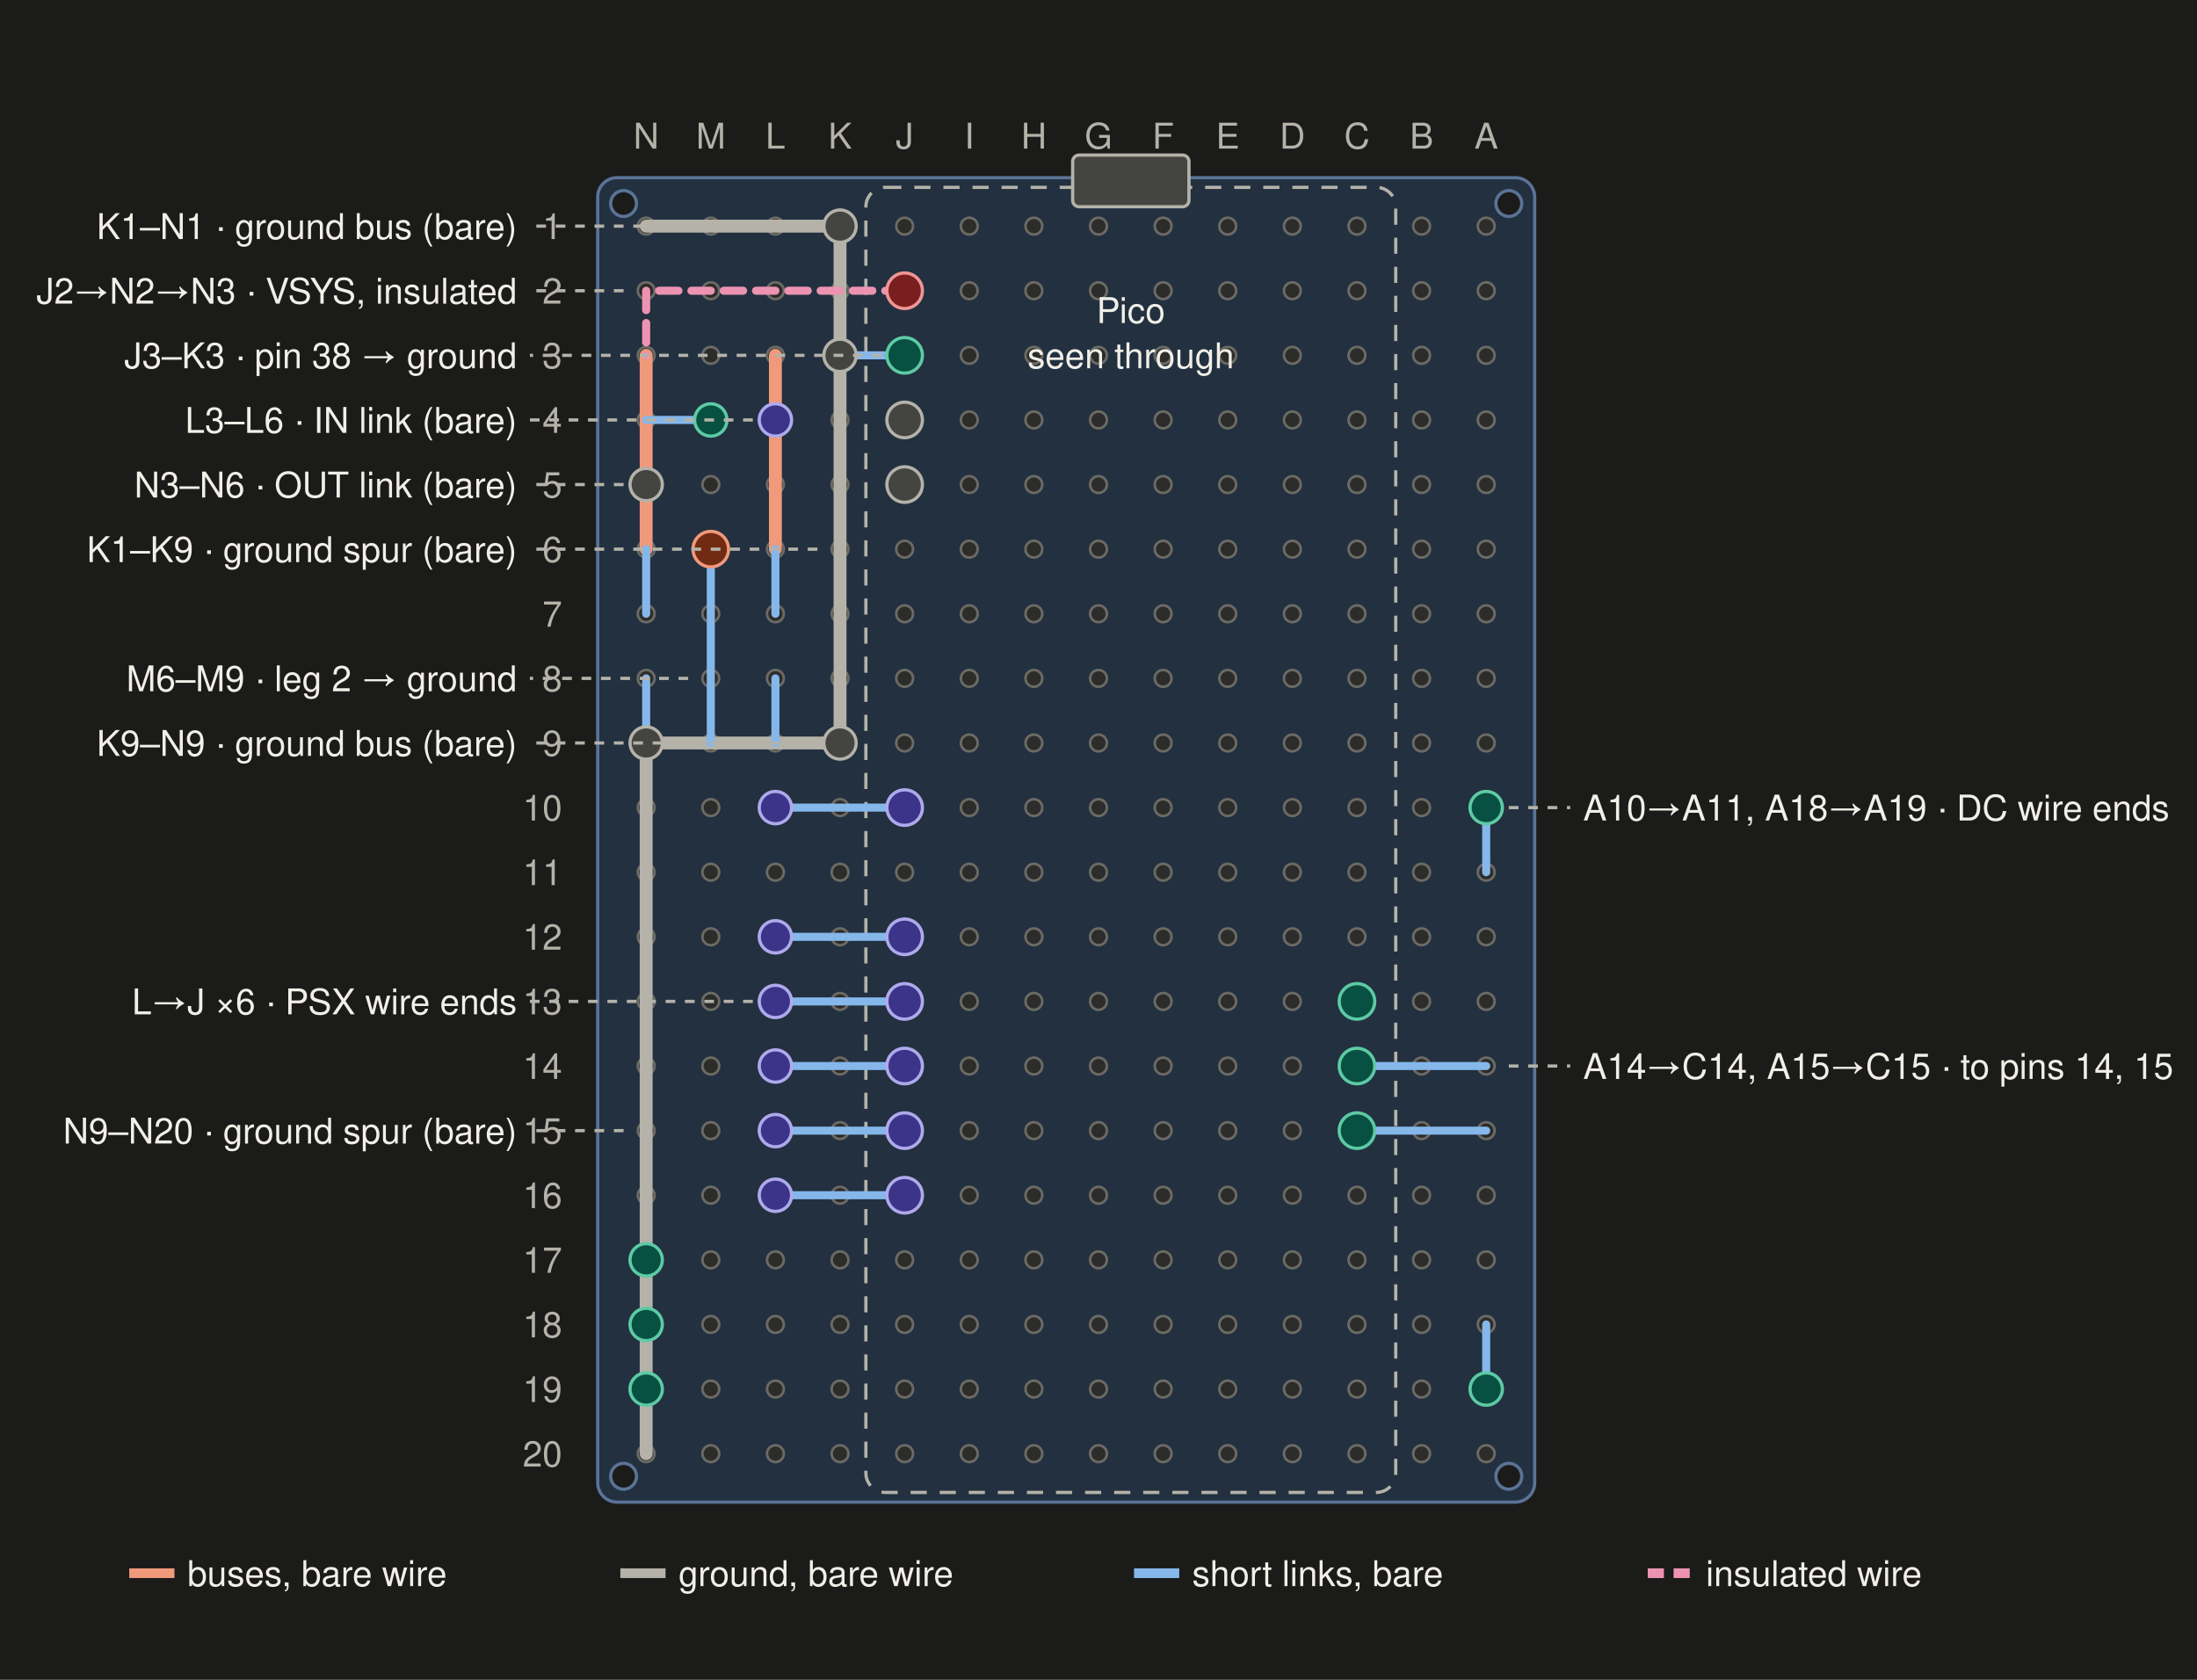
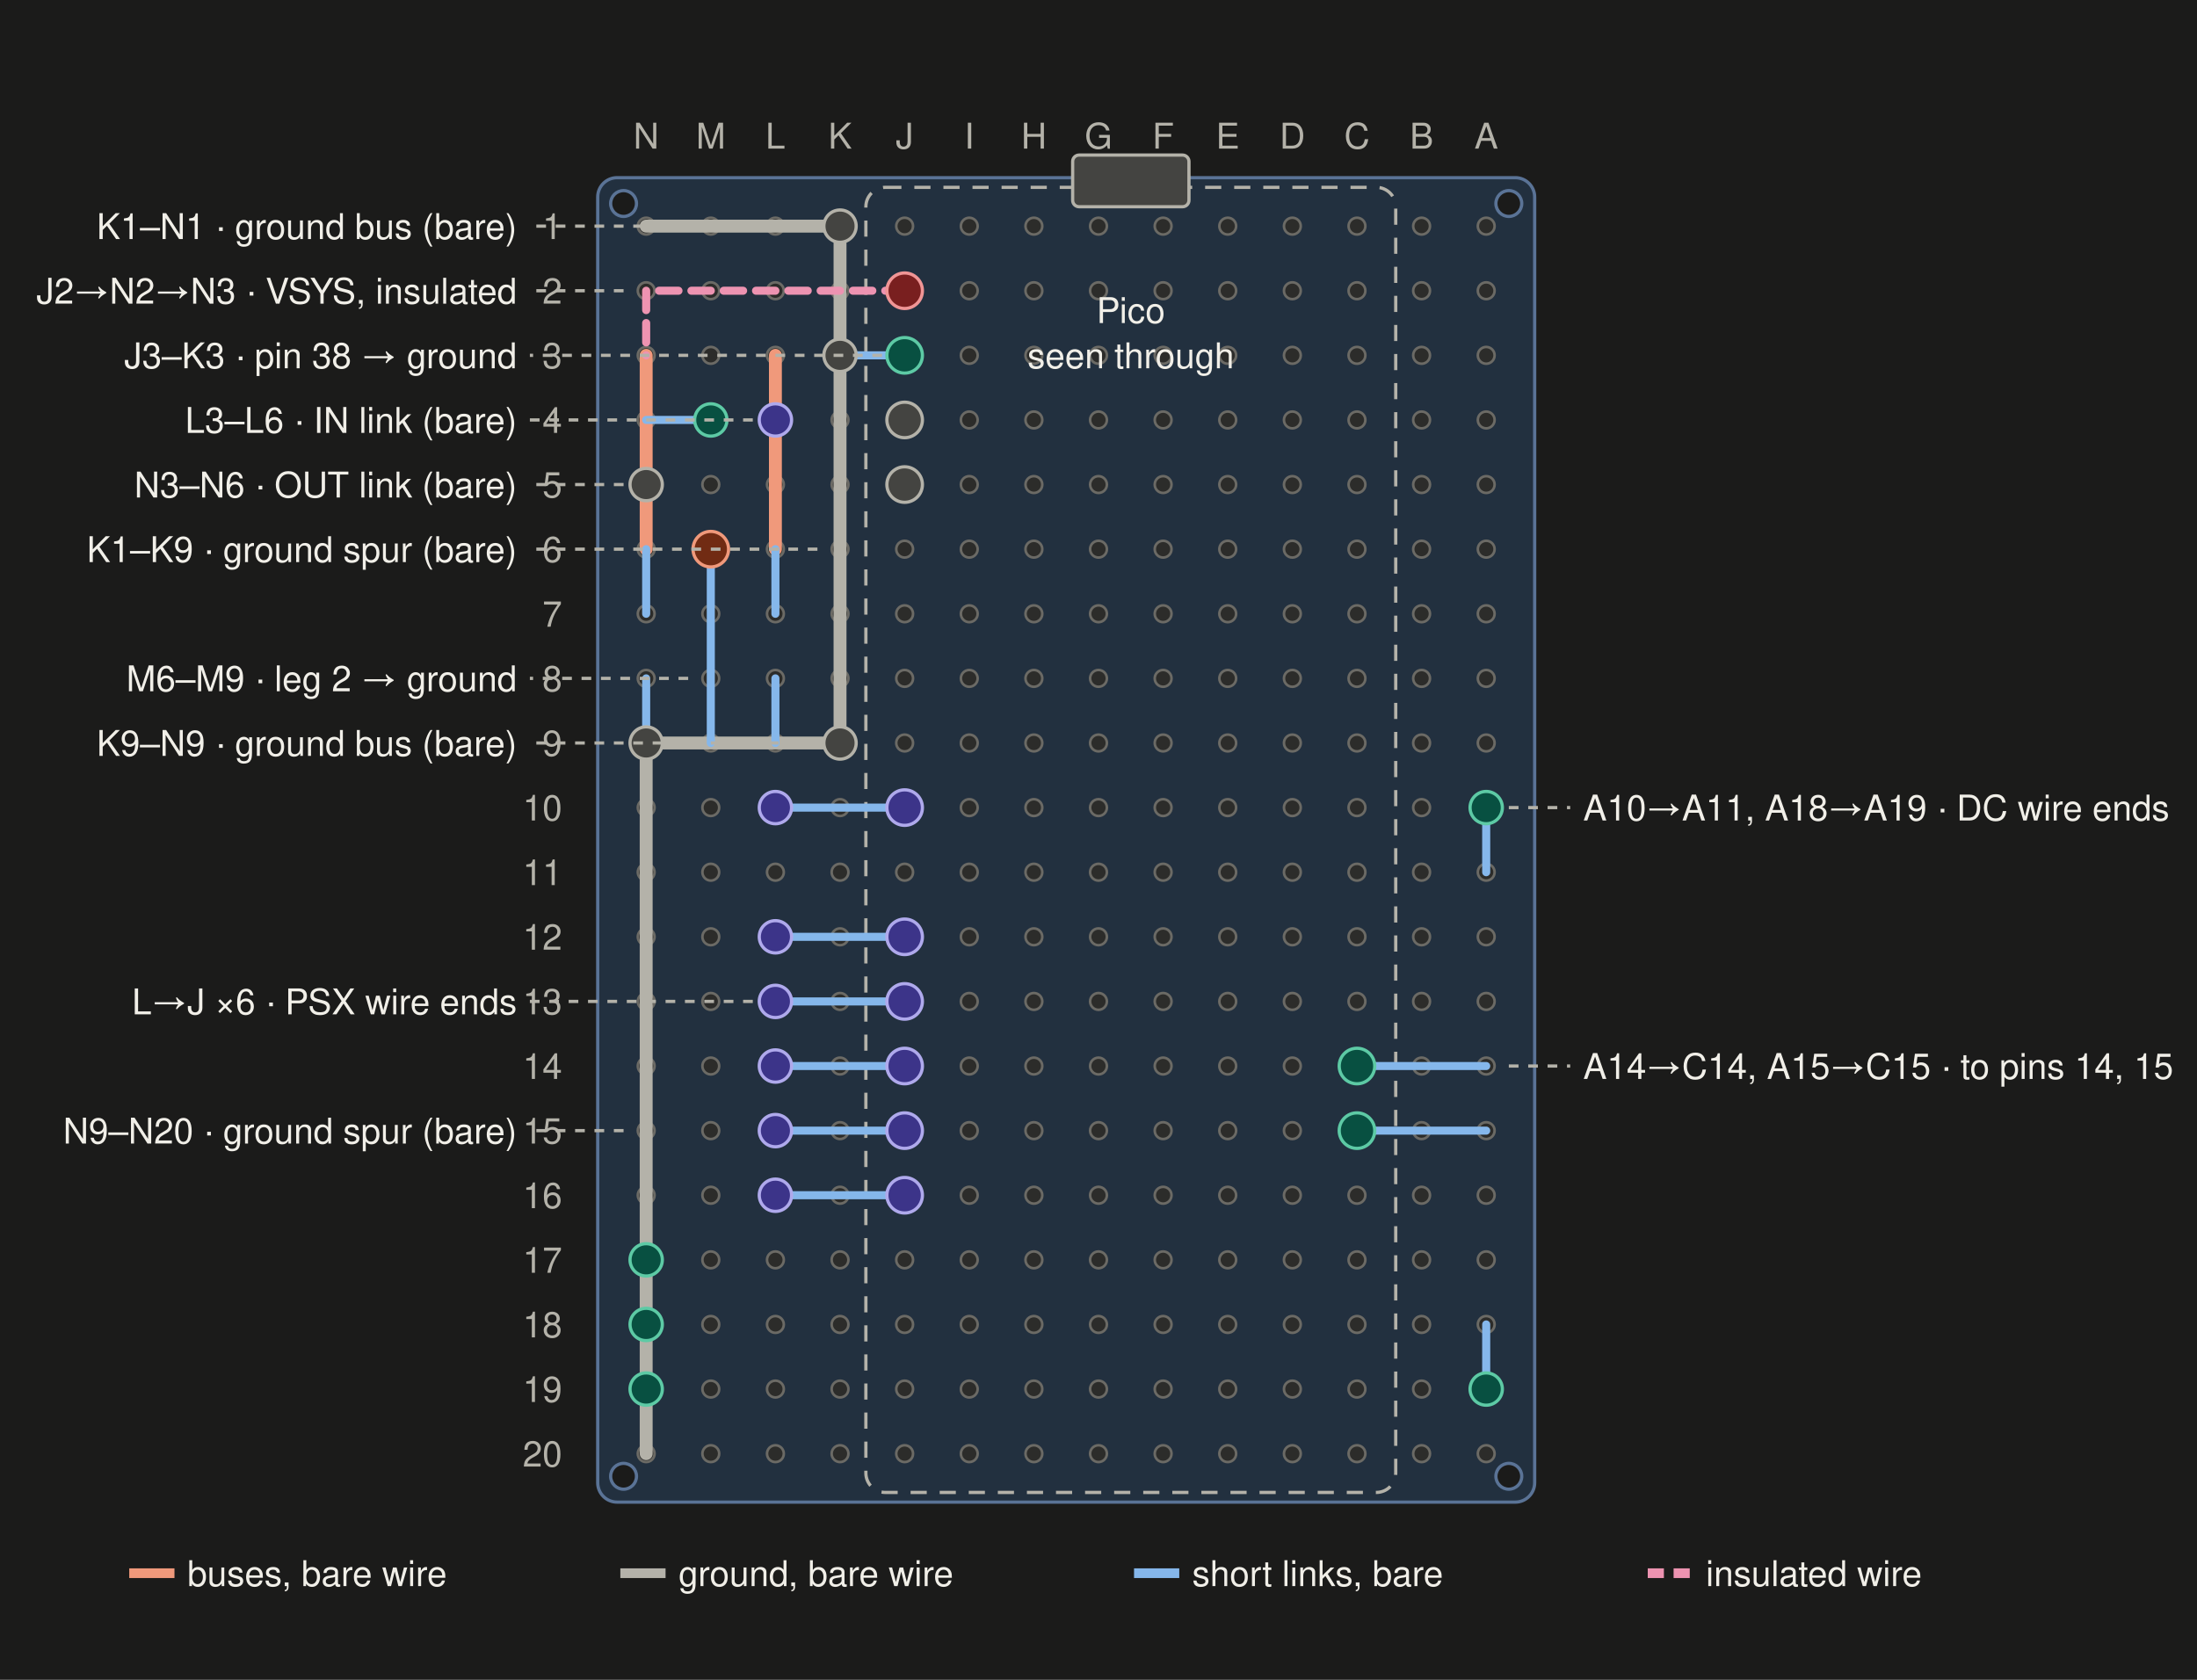
<svg xmlns="http://www.w3.org/2000/svg" width="680" height="520" viewBox="0 0 680 520" role="img">
  <style>
text { font-family: "Segoe UI", "Helvetica Neue", Helvetica, Arial, sans-serif; }
.th { font-size: 14px; font-weight: 600; } .ts { font-size: 12px; font-weight: 400; } .tt { font-size: 11px; font-weight: 400; }
.leader { stroke: #B4B2A9; stroke-width: 1; stroke-dasharray: 3 3; fill: none; }
.axis { fill: #B4B2A9; } .t { fill: #F1EFE8; }
.gray rect, .gray circle { fill: #444441; stroke: #B4B2A9; stroke-width: 1; } .gray .th, .gray .t { fill: #F1EFE8; } .gray .ts, .gray .tt { fill: #B4B2A9; }
.teal rect, .teal circle { fill: #085041; stroke: #5DCAA5; stroke-width: 1; } .teal .th, .teal .t { fill: #E1F5EE; } .teal .ts, .teal .tt { fill: #9FE1CB; }
.purple rect, .purple circle { fill: #3C3489; stroke: #AFA9EC; stroke-width: 1; } .purple .th, .purple .t { fill: #EEEDFE; } .purple .ts, .purple .tt { fill: #CECBF6; }
.coral rect, .coral circle { fill: #712B13; stroke: #F0997B; stroke-width: 1; } .coral .th, .coral .t { fill: #FAECE7; } .coral .ts, .coral .tt { fill: #F5C4B3; }
.red rect, .red circle { fill: #791F1F; stroke: #F09595; stroke-width: 1; } .red .th, .red .t { fill: #FCEBEB; } .red .ts, .red .tt { fill: #F7C1C1; }
</style>
  <rect x="0" y="0" width="680" height="520" fill="#1b1b1a" />
  <rect x="185" y="55" width="290" height="410" rx="6" fill="#22303F" stroke="#5A7396" stroke-width="1" />
  <circle cx="193" cy="63" r="4" fill="#1b1b1a" stroke="#5A7396" stroke-width="1" />
  <circle cx="467" cy="63" r="4" fill="#1b1b1a" stroke="#5A7396" stroke-width="1" />
  <circle cx="193" cy="457" r="4" fill="#1b1b1a" stroke="#5A7396" stroke-width="1" />
  <circle cx="467" cy="457" r="4" fill="#1b1b1a" stroke="#5A7396" stroke-width="1" />
  <text class="tt axis" x="460" y="46" text-anchor="middle">A</text>
  <text class="tt axis" x="440" y="46" text-anchor="middle">B</text>
  <text class="tt axis" x="420" y="46" text-anchor="middle">C</text>
  <text class="tt axis" x="400" y="46" text-anchor="middle">D</text>
  <text class="tt axis" x="380" y="46" text-anchor="middle">E</text>
  <text class="tt axis" x="360" y="46" text-anchor="middle">F</text>
  <text class="tt axis" x="340" y="46" text-anchor="middle">G</text>
  <text class="tt axis" x="320" y="46" text-anchor="middle">H</text>
  <text class="tt axis" x="300" y="46" text-anchor="middle">I</text>
  <text class="tt axis" x="280" y="46" text-anchor="middle">J</text>
  <text class="tt axis" x="260" y="46" text-anchor="middle">K</text>
  <text class="tt axis" x="240" y="46" text-anchor="middle">L</text>
  <text class="tt axis" x="220" y="46" text-anchor="middle">M</text>
  <text class="tt axis" x="200" y="46" text-anchor="middle">N</text>
  <text class="tt axis" x="174" y="74" text-anchor="end">1</text>
  <text class="tt axis" x="174" y="94" text-anchor="end">2</text>
  <text class="tt axis" x="174" y="114" text-anchor="end">3</text>
  <text class="tt axis" x="174" y="134" text-anchor="end">4</text>
  <text class="tt axis" x="174" y="154" text-anchor="end">5</text>
  <text class="tt axis" x="174" y="174" text-anchor="end">6</text>
  <text class="tt axis" x="174" y="194" text-anchor="end">7</text>
  <text class="tt axis" x="174" y="214" text-anchor="end">8</text>
  <text class="tt axis" x="174" y="234" text-anchor="end">9</text>
  <text class="tt axis" x="174" y="254" text-anchor="end">10</text>
  <text class="tt axis" x="174" y="274" text-anchor="end">11</text>
  <text class="tt axis" x="174" y="294" text-anchor="end">12</text>
  <text class="tt axis" x="174" y="314" text-anchor="end">13</text>
  <text class="tt axis" x="174" y="334" text-anchor="end">14</text>
  <text class="tt axis" x="174" y="354" text-anchor="end">15</text>
  <text class="tt axis" x="174" y="374" text-anchor="end">16</text>
  <text class="tt axis" x="174" y="394" text-anchor="end">17</text>
  <text class="tt axis" x="174" y="414" text-anchor="end">18</text>
  <text class="tt axis" x="174" y="434" text-anchor="end">19</text>
  <text class="tt axis" x="174" y="454" text-anchor="end">20</text>
  <circle cx="460" cy="70" r="2.6" fill="#2C2C2A" stroke="#6b6a65" stroke-width="0.8" />
  <circle cx="460" cy="90" r="2.6" fill="#2C2C2A" stroke="#6b6a65" stroke-width="0.8" />
  <circle cx="460" cy="110" r="2.6" fill="#2C2C2A" stroke="#6b6a65" stroke-width="0.8" />
  <circle cx="460" cy="130" r="2.6" fill="#2C2C2A" stroke="#6b6a65" stroke-width="0.8" />
  <circle cx="460" cy="150" r="2.6" fill="#2C2C2A" stroke="#6b6a65" stroke-width="0.8" />
  <circle cx="460" cy="170" r="2.6" fill="#2C2C2A" stroke="#6b6a65" stroke-width="0.8" />
  <circle cx="460" cy="190" r="2.6" fill="#2C2C2A" stroke="#6b6a65" stroke-width="0.8" />
  <circle cx="460" cy="210" r="2.6" fill="#2C2C2A" stroke="#6b6a65" stroke-width="0.8" />
  <circle cx="460" cy="230" r="2.6" fill="#2C2C2A" stroke="#6b6a65" stroke-width="0.8" />
  <circle cx="460" cy="250" r="2.6" fill="#2C2C2A" stroke="#6b6a65" stroke-width="0.8" />
  <circle cx="460" cy="270" r="2.6" fill="#2C2C2A" stroke="#6b6a65" stroke-width="0.8" />
  <circle cx="460" cy="290" r="2.6" fill="#2C2C2A" stroke="#6b6a65" stroke-width="0.8" />
  <circle cx="460" cy="310" r="2.6" fill="#2C2C2A" stroke="#6b6a65" stroke-width="0.8" />
  <circle cx="460" cy="330" r="2.6" fill="#2C2C2A" stroke="#6b6a65" stroke-width="0.8" />
  <circle cx="460" cy="350" r="2.6" fill="#2C2C2A" stroke="#6b6a65" stroke-width="0.8" />
  <circle cx="460" cy="370" r="2.6" fill="#2C2C2A" stroke="#6b6a65" stroke-width="0.8" />
  <circle cx="460" cy="390" r="2.6" fill="#2C2C2A" stroke="#6b6a65" stroke-width="0.8" />
  <circle cx="460" cy="410" r="2.6" fill="#2C2C2A" stroke="#6b6a65" stroke-width="0.8" />
  <circle cx="460" cy="430" r="2.6" fill="#2C2C2A" stroke="#6b6a65" stroke-width="0.8" />
  <circle cx="460" cy="450" r="2.6" fill="#2C2C2A" stroke="#6b6a65" stroke-width="0.8" />
  <circle cx="440" cy="70" r="2.6" fill="#2C2C2A" stroke="#6b6a65" stroke-width="0.8" />
  <circle cx="440" cy="90" r="2.6" fill="#2C2C2A" stroke="#6b6a65" stroke-width="0.8" />
  <circle cx="440" cy="110" r="2.6" fill="#2C2C2A" stroke="#6b6a65" stroke-width="0.8" />
  <circle cx="440" cy="130" r="2.6" fill="#2C2C2A" stroke="#6b6a65" stroke-width="0.8" />
  <circle cx="440" cy="150" r="2.6" fill="#2C2C2A" stroke="#6b6a65" stroke-width="0.8" />
  <circle cx="440" cy="170" r="2.6" fill="#2C2C2A" stroke="#6b6a65" stroke-width="0.8" />
  <circle cx="440" cy="190" r="2.6" fill="#2C2C2A" stroke="#6b6a65" stroke-width="0.8" />
  <circle cx="440" cy="210" r="2.6" fill="#2C2C2A" stroke="#6b6a65" stroke-width="0.8" />
  <circle cx="440" cy="230" r="2.6" fill="#2C2C2A" stroke="#6b6a65" stroke-width="0.8" />
  <circle cx="440" cy="250" r="2.6" fill="#2C2C2A" stroke="#6b6a65" stroke-width="0.8" />
  <circle cx="440" cy="270" r="2.6" fill="#2C2C2A" stroke="#6b6a65" stroke-width="0.8" />
  <circle cx="440" cy="290" r="2.6" fill="#2C2C2A" stroke="#6b6a65" stroke-width="0.8" />
  <circle cx="440" cy="310" r="2.6" fill="#2C2C2A" stroke="#6b6a65" stroke-width="0.8" />
  <circle cx="440" cy="330" r="2.6" fill="#2C2C2A" stroke="#6b6a65" stroke-width="0.8" />
  <circle cx="440" cy="350" r="2.6" fill="#2C2C2A" stroke="#6b6a65" stroke-width="0.8" />
  <circle cx="440" cy="370" r="2.6" fill="#2C2C2A" stroke="#6b6a65" stroke-width="0.8" />
  <circle cx="440" cy="390" r="2.6" fill="#2C2C2A" stroke="#6b6a65" stroke-width="0.8" />
  <circle cx="440" cy="410" r="2.6" fill="#2C2C2A" stroke="#6b6a65" stroke-width="0.8" />
  <circle cx="440" cy="430" r="2.6" fill="#2C2C2A" stroke="#6b6a65" stroke-width="0.8" />
  <circle cx="440" cy="450" r="2.6" fill="#2C2C2A" stroke="#6b6a65" stroke-width="0.8" />
  <circle cx="420" cy="70" r="2.6" fill="#2C2C2A" stroke="#6b6a65" stroke-width="0.8" />
  <circle cx="420" cy="90" r="2.6" fill="#2C2C2A" stroke="#6b6a65" stroke-width="0.8" />
  <circle cx="420" cy="110" r="2.6" fill="#2C2C2A" stroke="#6b6a65" stroke-width="0.8" />
  <circle cx="420" cy="130" r="2.6" fill="#2C2C2A" stroke="#6b6a65" stroke-width="0.8" />
  <circle cx="420" cy="150" r="2.6" fill="#2C2C2A" stroke="#6b6a65" stroke-width="0.8" />
  <circle cx="420" cy="170" r="2.6" fill="#2C2C2A" stroke="#6b6a65" stroke-width="0.8" />
  <circle cx="420" cy="190" r="2.6" fill="#2C2C2A" stroke="#6b6a65" stroke-width="0.8" />
  <circle cx="420" cy="210" r="2.6" fill="#2C2C2A" stroke="#6b6a65" stroke-width="0.8" />
  <circle cx="420" cy="230" r="2.6" fill="#2C2C2A" stroke="#6b6a65" stroke-width="0.8" />
  <circle cx="420" cy="250" r="2.6" fill="#2C2C2A" stroke="#6b6a65" stroke-width="0.8" />
  <circle cx="420" cy="270" r="2.6" fill="#2C2C2A" stroke="#6b6a65" stroke-width="0.8" />
  <circle cx="420" cy="290" r="2.6" fill="#2C2C2A" stroke="#6b6a65" stroke-width="0.8" />
  <circle cx="420" cy="310" r="2.6" fill="#2C2C2A" stroke="#6b6a65" stroke-width="0.8" />
  <circle cx="420" cy="330" r="2.6" fill="#2C2C2A" stroke="#6b6a65" stroke-width="0.8" />
  <circle cx="420" cy="350" r="2.6" fill="#2C2C2A" stroke="#6b6a65" stroke-width="0.8" />
  <circle cx="420" cy="370" r="2.6" fill="#2C2C2A" stroke="#6b6a65" stroke-width="0.8" />
  <circle cx="420" cy="390" r="2.6" fill="#2C2C2A" stroke="#6b6a65" stroke-width="0.8" />
  <circle cx="420" cy="410" r="2.6" fill="#2C2C2A" stroke="#6b6a65" stroke-width="0.8" />
  <circle cx="420" cy="430" r="2.6" fill="#2C2C2A" stroke="#6b6a65" stroke-width="0.8" />
  <circle cx="420" cy="450" r="2.6" fill="#2C2C2A" stroke="#6b6a65" stroke-width="0.8" />
  <circle cx="400" cy="70" r="2.6" fill="#2C2C2A" stroke="#6b6a65" stroke-width="0.8" />
  <circle cx="400" cy="90" r="2.6" fill="#2C2C2A" stroke="#6b6a65" stroke-width="0.8" />
  <circle cx="400" cy="110" r="2.6" fill="#2C2C2A" stroke="#6b6a65" stroke-width="0.8" />
  <circle cx="400" cy="130" r="2.6" fill="#2C2C2A" stroke="#6b6a65" stroke-width="0.8" />
  <circle cx="400" cy="150" r="2.6" fill="#2C2C2A" stroke="#6b6a65" stroke-width="0.8" />
  <circle cx="400" cy="170" r="2.6" fill="#2C2C2A" stroke="#6b6a65" stroke-width="0.8" />
  <circle cx="400" cy="190" r="2.6" fill="#2C2C2A" stroke="#6b6a65" stroke-width="0.8" />
  <circle cx="400" cy="210" r="2.6" fill="#2C2C2A" stroke="#6b6a65" stroke-width="0.8" />
  <circle cx="400" cy="230" r="2.6" fill="#2C2C2A" stroke="#6b6a65" stroke-width="0.8" />
  <circle cx="400" cy="250" r="2.6" fill="#2C2C2A" stroke="#6b6a65" stroke-width="0.8" />
  <circle cx="400" cy="270" r="2.6" fill="#2C2C2A" stroke="#6b6a65" stroke-width="0.8" />
  <circle cx="400" cy="290" r="2.6" fill="#2C2C2A" stroke="#6b6a65" stroke-width="0.8" />
  <circle cx="400" cy="310" r="2.6" fill="#2C2C2A" stroke="#6b6a65" stroke-width="0.8" />
  <circle cx="400" cy="330" r="2.6" fill="#2C2C2A" stroke="#6b6a65" stroke-width="0.8" />
  <circle cx="400" cy="350" r="2.6" fill="#2C2C2A" stroke="#6b6a65" stroke-width="0.8" />
  <circle cx="400" cy="370" r="2.6" fill="#2C2C2A" stroke="#6b6a65" stroke-width="0.8" />
  <circle cx="400" cy="390" r="2.6" fill="#2C2C2A" stroke="#6b6a65" stroke-width="0.8" />
  <circle cx="400" cy="410" r="2.6" fill="#2C2C2A" stroke="#6b6a65" stroke-width="0.8" />
  <circle cx="400" cy="430" r="2.6" fill="#2C2C2A" stroke="#6b6a65" stroke-width="0.8" />
  <circle cx="400" cy="450" r="2.6" fill="#2C2C2A" stroke="#6b6a65" stroke-width="0.8" />
  <circle cx="380" cy="70" r="2.6" fill="#2C2C2A" stroke="#6b6a65" stroke-width="0.8" />
  <circle cx="380" cy="90" r="2.6" fill="#2C2C2A" stroke="#6b6a65" stroke-width="0.8" />
  <circle cx="380" cy="110" r="2.6" fill="#2C2C2A" stroke="#6b6a65" stroke-width="0.8" />
  <circle cx="380" cy="130" r="2.6" fill="#2C2C2A" stroke="#6b6a65" stroke-width="0.8" />
  <circle cx="380" cy="150" r="2.6" fill="#2C2C2A" stroke="#6b6a65" stroke-width="0.8" />
  <circle cx="380" cy="170" r="2.6" fill="#2C2C2A" stroke="#6b6a65" stroke-width="0.8" />
  <circle cx="380" cy="190" r="2.6" fill="#2C2C2A" stroke="#6b6a65" stroke-width="0.8" />
  <circle cx="380" cy="210" r="2.6" fill="#2C2C2A" stroke="#6b6a65" stroke-width="0.8" />
  <circle cx="380" cy="230" r="2.6" fill="#2C2C2A" stroke="#6b6a65" stroke-width="0.8" />
  <circle cx="380" cy="250" r="2.6" fill="#2C2C2A" stroke="#6b6a65" stroke-width="0.8" />
  <circle cx="380" cy="270" r="2.6" fill="#2C2C2A" stroke="#6b6a65" stroke-width="0.8" />
  <circle cx="380" cy="290" r="2.6" fill="#2C2C2A" stroke="#6b6a65" stroke-width="0.8" />
  <circle cx="380" cy="310" r="2.6" fill="#2C2C2A" stroke="#6b6a65" stroke-width="0.8" />
  <circle cx="380" cy="330" r="2.6" fill="#2C2C2A" stroke="#6b6a65" stroke-width="0.8" />
  <circle cx="380" cy="350" r="2.6" fill="#2C2C2A" stroke="#6b6a65" stroke-width="0.8" />
  <circle cx="380" cy="370" r="2.6" fill="#2C2C2A" stroke="#6b6a65" stroke-width="0.8" />
  <circle cx="380" cy="390" r="2.6" fill="#2C2C2A" stroke="#6b6a65" stroke-width="0.8" />
  <circle cx="380" cy="410" r="2.6" fill="#2C2C2A" stroke="#6b6a65" stroke-width="0.8" />
  <circle cx="380" cy="430" r="2.6" fill="#2C2C2A" stroke="#6b6a65" stroke-width="0.8" />
  <circle cx="380" cy="450" r="2.6" fill="#2C2C2A" stroke="#6b6a65" stroke-width="0.8" />
  <circle cx="360" cy="70" r="2.6" fill="#2C2C2A" stroke="#6b6a65" stroke-width="0.8" />
  <circle cx="360" cy="90" r="2.6" fill="#2C2C2A" stroke="#6b6a65" stroke-width="0.8" />
  <circle cx="360" cy="110" r="2.6" fill="#2C2C2A" stroke="#6b6a65" stroke-width="0.8" />
  <circle cx="360" cy="130" r="2.6" fill="#2C2C2A" stroke="#6b6a65" stroke-width="0.8" />
  <circle cx="360" cy="150" r="2.6" fill="#2C2C2A" stroke="#6b6a65" stroke-width="0.8" />
  <circle cx="360" cy="170" r="2.6" fill="#2C2C2A" stroke="#6b6a65" stroke-width="0.8" />
  <circle cx="360" cy="190" r="2.6" fill="#2C2C2A" stroke="#6b6a65" stroke-width="0.8" />
  <circle cx="360" cy="210" r="2.6" fill="#2C2C2A" stroke="#6b6a65" stroke-width="0.8" />
  <circle cx="360" cy="230" r="2.6" fill="#2C2C2A" stroke="#6b6a65" stroke-width="0.8" />
  <circle cx="360" cy="250" r="2.6" fill="#2C2C2A" stroke="#6b6a65" stroke-width="0.8" />
  <circle cx="360" cy="270" r="2.6" fill="#2C2C2A" stroke="#6b6a65" stroke-width="0.8" />
  <circle cx="360" cy="290" r="2.6" fill="#2C2C2A" stroke="#6b6a65" stroke-width="0.8" />
  <circle cx="360" cy="310" r="2.6" fill="#2C2C2A" stroke="#6b6a65" stroke-width="0.8" />
  <circle cx="360" cy="330" r="2.6" fill="#2C2C2A" stroke="#6b6a65" stroke-width="0.8" />
  <circle cx="360" cy="350" r="2.6" fill="#2C2C2A" stroke="#6b6a65" stroke-width="0.8" />
  <circle cx="360" cy="370" r="2.6" fill="#2C2C2A" stroke="#6b6a65" stroke-width="0.8" />
  <circle cx="360" cy="390" r="2.6" fill="#2C2C2A" stroke="#6b6a65" stroke-width="0.8" />
  <circle cx="360" cy="410" r="2.6" fill="#2C2C2A" stroke="#6b6a65" stroke-width="0.8" />
  <circle cx="360" cy="430" r="2.6" fill="#2C2C2A" stroke="#6b6a65" stroke-width="0.8" />
  <circle cx="360" cy="450" r="2.6" fill="#2C2C2A" stroke="#6b6a65" stroke-width="0.8" />
  <circle cx="340" cy="70" r="2.6" fill="#2C2C2A" stroke="#6b6a65" stroke-width="0.8" />
  <circle cx="340" cy="90" r="2.6" fill="#2C2C2A" stroke="#6b6a65" stroke-width="0.8" />
  <circle cx="340" cy="110" r="2.6" fill="#2C2C2A" stroke="#6b6a65" stroke-width="0.8" />
  <circle cx="340" cy="130" r="2.6" fill="#2C2C2A" stroke="#6b6a65" stroke-width="0.8" />
  <circle cx="340" cy="150" r="2.6" fill="#2C2C2A" stroke="#6b6a65" stroke-width="0.8" />
  <circle cx="340" cy="170" r="2.6" fill="#2C2C2A" stroke="#6b6a65" stroke-width="0.8" />
  <circle cx="340" cy="190" r="2.6" fill="#2C2C2A" stroke="#6b6a65" stroke-width="0.8" />
  <circle cx="340" cy="210" r="2.6" fill="#2C2C2A" stroke="#6b6a65" stroke-width="0.8" />
  <circle cx="340" cy="230" r="2.6" fill="#2C2C2A" stroke="#6b6a65" stroke-width="0.8" />
  <circle cx="340" cy="250" r="2.6" fill="#2C2C2A" stroke="#6b6a65" stroke-width="0.8" />
  <circle cx="340" cy="270" r="2.6" fill="#2C2C2A" stroke="#6b6a65" stroke-width="0.8" />
  <circle cx="340" cy="290" r="2.6" fill="#2C2C2A" stroke="#6b6a65" stroke-width="0.8" />
  <circle cx="340" cy="310" r="2.6" fill="#2C2C2A" stroke="#6b6a65" stroke-width="0.8" />
  <circle cx="340" cy="330" r="2.6" fill="#2C2C2A" stroke="#6b6a65" stroke-width="0.8" />
  <circle cx="340" cy="350" r="2.6" fill="#2C2C2A" stroke="#6b6a65" stroke-width="0.8" />
  <circle cx="340" cy="370" r="2.6" fill="#2C2C2A" stroke="#6b6a65" stroke-width="0.8" />
  <circle cx="340" cy="390" r="2.6" fill="#2C2C2A" stroke="#6b6a65" stroke-width="0.8" />
  <circle cx="340" cy="410" r="2.6" fill="#2C2C2A" stroke="#6b6a65" stroke-width="0.8" />
  <circle cx="340" cy="430" r="2.6" fill="#2C2C2A" stroke="#6b6a65" stroke-width="0.8" />
  <circle cx="340" cy="450" r="2.6" fill="#2C2C2A" stroke="#6b6a65" stroke-width="0.8" />
  <circle cx="320" cy="70" r="2.6" fill="#2C2C2A" stroke="#6b6a65" stroke-width="0.8" />
  <circle cx="320" cy="90" r="2.6" fill="#2C2C2A" stroke="#6b6a65" stroke-width="0.8" />
  <circle cx="320" cy="110" r="2.6" fill="#2C2C2A" stroke="#6b6a65" stroke-width="0.8" />
  <circle cx="320" cy="130" r="2.6" fill="#2C2C2A" stroke="#6b6a65" stroke-width="0.8" />
  <circle cx="320" cy="150" r="2.6" fill="#2C2C2A" stroke="#6b6a65" stroke-width="0.8" />
  <circle cx="320" cy="170" r="2.6" fill="#2C2C2A" stroke="#6b6a65" stroke-width="0.8" />
  <circle cx="320" cy="190" r="2.6" fill="#2C2C2A" stroke="#6b6a65" stroke-width="0.8" />
  <circle cx="320" cy="210" r="2.6" fill="#2C2C2A" stroke="#6b6a65" stroke-width="0.8" />
  <circle cx="320" cy="230" r="2.6" fill="#2C2C2A" stroke="#6b6a65" stroke-width="0.8" />
  <circle cx="320" cy="250" r="2.6" fill="#2C2C2A" stroke="#6b6a65" stroke-width="0.8" />
  <circle cx="320" cy="270" r="2.6" fill="#2C2C2A" stroke="#6b6a65" stroke-width="0.8" />
  <circle cx="320" cy="290" r="2.6" fill="#2C2C2A" stroke="#6b6a65" stroke-width="0.8" />
  <circle cx="320" cy="310" r="2.6" fill="#2C2C2A" stroke="#6b6a65" stroke-width="0.8" />
  <circle cx="320" cy="330" r="2.6" fill="#2C2C2A" stroke="#6b6a65" stroke-width="0.8" />
  <circle cx="320" cy="350" r="2.6" fill="#2C2C2A" stroke="#6b6a65" stroke-width="0.8" />
  <circle cx="320" cy="370" r="2.6" fill="#2C2C2A" stroke="#6b6a65" stroke-width="0.8" />
  <circle cx="320" cy="390" r="2.6" fill="#2C2C2A" stroke="#6b6a65" stroke-width="0.8" />
  <circle cx="320" cy="410" r="2.6" fill="#2C2C2A" stroke="#6b6a65" stroke-width="0.8" />
  <circle cx="320" cy="430" r="2.6" fill="#2C2C2A" stroke="#6b6a65" stroke-width="0.8" />
  <circle cx="320" cy="450" r="2.6" fill="#2C2C2A" stroke="#6b6a65" stroke-width="0.8" />
  <circle cx="300" cy="70" r="2.6" fill="#2C2C2A" stroke="#6b6a65" stroke-width="0.8" />
  <circle cx="300" cy="90" r="2.6" fill="#2C2C2A" stroke="#6b6a65" stroke-width="0.8" />
  <circle cx="300" cy="110" r="2.6" fill="#2C2C2A" stroke="#6b6a65" stroke-width="0.8" />
  <circle cx="300" cy="130" r="2.6" fill="#2C2C2A" stroke="#6b6a65" stroke-width="0.8" />
  <circle cx="300" cy="150" r="2.6" fill="#2C2C2A" stroke="#6b6a65" stroke-width="0.8" />
  <circle cx="300" cy="170" r="2.6" fill="#2C2C2A" stroke="#6b6a65" stroke-width="0.8" />
  <circle cx="300" cy="190" r="2.6" fill="#2C2C2A" stroke="#6b6a65" stroke-width="0.8" />
  <circle cx="300" cy="210" r="2.6" fill="#2C2C2A" stroke="#6b6a65" stroke-width="0.8" />
  <circle cx="300" cy="230" r="2.6" fill="#2C2C2A" stroke="#6b6a65" stroke-width="0.8" />
  <circle cx="300" cy="250" r="2.6" fill="#2C2C2A" stroke="#6b6a65" stroke-width="0.8" />
  <circle cx="300" cy="270" r="2.6" fill="#2C2C2A" stroke="#6b6a65" stroke-width="0.8" />
  <circle cx="300" cy="290" r="2.6" fill="#2C2C2A" stroke="#6b6a65" stroke-width="0.8" />
  <circle cx="300" cy="310" r="2.6" fill="#2C2C2A" stroke="#6b6a65" stroke-width="0.8" />
  <circle cx="300" cy="330" r="2.6" fill="#2C2C2A" stroke="#6b6a65" stroke-width="0.8" />
  <circle cx="300" cy="350" r="2.6" fill="#2C2C2A" stroke="#6b6a65" stroke-width="0.8" />
  <circle cx="300" cy="370" r="2.6" fill="#2C2C2A" stroke="#6b6a65" stroke-width="0.8" />
  <circle cx="300" cy="390" r="2.6" fill="#2C2C2A" stroke="#6b6a65" stroke-width="0.8" />
  <circle cx="300" cy="410" r="2.6" fill="#2C2C2A" stroke="#6b6a65" stroke-width="0.8" />
  <circle cx="300" cy="430" r="2.6" fill="#2C2C2A" stroke="#6b6a65" stroke-width="0.8" />
  <circle cx="300" cy="450" r="2.6" fill="#2C2C2A" stroke="#6b6a65" stroke-width="0.8" />
  <circle cx="280" cy="70" r="2.6" fill="#2C2C2A" stroke="#6b6a65" stroke-width="0.8" />
  <circle cx="280" cy="90" r="2.6" fill="#2C2C2A" stroke="#6b6a65" stroke-width="0.8" />
  <circle cx="280" cy="110" r="2.6" fill="#2C2C2A" stroke="#6b6a65" stroke-width="0.8" />
  <circle cx="280" cy="130" r="2.6" fill="#2C2C2A" stroke="#6b6a65" stroke-width="0.8" />
  <circle cx="280" cy="150" r="2.6" fill="#2C2C2A" stroke="#6b6a65" stroke-width="0.8" />
  <circle cx="280" cy="170" r="2.6" fill="#2C2C2A" stroke="#6b6a65" stroke-width="0.8" />
  <circle cx="280" cy="190" r="2.6" fill="#2C2C2A" stroke="#6b6a65" stroke-width="0.8" />
  <circle cx="280" cy="210" r="2.6" fill="#2C2C2A" stroke="#6b6a65" stroke-width="0.8" />
  <circle cx="280" cy="230" r="2.6" fill="#2C2C2A" stroke="#6b6a65" stroke-width="0.8" />
  <circle cx="280" cy="250" r="2.6" fill="#2C2C2A" stroke="#6b6a65" stroke-width="0.8" />
  <circle cx="280" cy="270" r="2.6" fill="#2C2C2A" stroke="#6b6a65" stroke-width="0.8" />
  <circle cx="280" cy="290" r="2.6" fill="#2C2C2A" stroke="#6b6a65" stroke-width="0.8" />
  <circle cx="280" cy="310" r="2.6" fill="#2C2C2A" stroke="#6b6a65" stroke-width="0.8" />
  <circle cx="280" cy="330" r="2.6" fill="#2C2C2A" stroke="#6b6a65" stroke-width="0.8" />
  <circle cx="280" cy="350" r="2.6" fill="#2C2C2A" stroke="#6b6a65" stroke-width="0.8" />
  <circle cx="280" cy="370" r="2.6" fill="#2C2C2A" stroke="#6b6a65" stroke-width="0.8" />
  <circle cx="280" cy="390" r="2.6" fill="#2C2C2A" stroke="#6b6a65" stroke-width="0.8" />
  <circle cx="280" cy="410" r="2.6" fill="#2C2C2A" stroke="#6b6a65" stroke-width="0.8" />
  <circle cx="280" cy="430" r="2.6" fill="#2C2C2A" stroke="#6b6a65" stroke-width="0.8" />
  <circle cx="280" cy="450" r="2.6" fill="#2C2C2A" stroke="#6b6a65" stroke-width="0.8" />
  <circle cx="260" cy="70" r="2.6" fill="#2C2C2A" stroke="#6b6a65" stroke-width="0.8" />
  <circle cx="260" cy="90" r="2.6" fill="#2C2C2A" stroke="#6b6a65" stroke-width="0.8" />
  <circle cx="260" cy="110" r="2.6" fill="#2C2C2A" stroke="#6b6a65" stroke-width="0.8" />
  <circle cx="260" cy="130" r="2.6" fill="#2C2C2A" stroke="#6b6a65" stroke-width="0.8" />
  <circle cx="260" cy="150" r="2.6" fill="#2C2C2A" stroke="#6b6a65" stroke-width="0.8" />
  <circle cx="260" cy="170" r="2.6" fill="#2C2C2A" stroke="#6b6a65" stroke-width="0.8" />
  <circle cx="260" cy="190" r="2.6" fill="#2C2C2A" stroke="#6b6a65" stroke-width="0.8" />
  <circle cx="260" cy="210" r="2.6" fill="#2C2C2A" stroke="#6b6a65" stroke-width="0.8" />
  <circle cx="260" cy="230" r="2.6" fill="#2C2C2A" stroke="#6b6a65" stroke-width="0.8" />
  <circle cx="260" cy="250" r="2.6" fill="#2C2C2A" stroke="#6b6a65" stroke-width="0.8" />
  <circle cx="260" cy="270" r="2.6" fill="#2C2C2A" stroke="#6b6a65" stroke-width="0.8" />
  <circle cx="260" cy="290" r="2.6" fill="#2C2C2A" stroke="#6b6a65" stroke-width="0.8" />
  <circle cx="260" cy="310" r="2.6" fill="#2C2C2A" stroke="#6b6a65" stroke-width="0.8" />
  <circle cx="260" cy="330" r="2.6" fill="#2C2C2A" stroke="#6b6a65" stroke-width="0.8" />
  <circle cx="260" cy="350" r="2.6" fill="#2C2C2A" stroke="#6b6a65" stroke-width="0.8" />
  <circle cx="260" cy="370" r="2.6" fill="#2C2C2A" stroke="#6b6a65" stroke-width="0.8" />
  <circle cx="260" cy="390" r="2.6" fill="#2C2C2A" stroke="#6b6a65" stroke-width="0.8" />
  <circle cx="260" cy="410" r="2.6" fill="#2C2C2A" stroke="#6b6a65" stroke-width="0.8" />
  <circle cx="260" cy="430" r="2.6" fill="#2C2C2A" stroke="#6b6a65" stroke-width="0.8" />
  <circle cx="260" cy="450" r="2.6" fill="#2C2C2A" stroke="#6b6a65" stroke-width="0.8" />
  <circle cx="240" cy="70" r="2.6" fill="#2C2C2A" stroke="#6b6a65" stroke-width="0.8" />
  <circle cx="240" cy="90" r="2.6" fill="#2C2C2A" stroke="#6b6a65" stroke-width="0.8" />
  <circle cx="240" cy="110" r="2.6" fill="#2C2C2A" stroke="#6b6a65" stroke-width="0.8" />
  <circle cx="240" cy="130" r="2.6" fill="#2C2C2A" stroke="#6b6a65" stroke-width="0.8" />
  <circle cx="240" cy="150" r="2.6" fill="#2C2C2A" stroke="#6b6a65" stroke-width="0.8" />
  <circle cx="240" cy="170" r="2.6" fill="#2C2C2A" stroke="#6b6a65" stroke-width="0.8" />
  <circle cx="240" cy="190" r="2.6" fill="#2C2C2A" stroke="#6b6a65" stroke-width="0.8" />
  <circle cx="240" cy="210" r="2.6" fill="#2C2C2A" stroke="#6b6a65" stroke-width="0.8" />
  <circle cx="240" cy="230" r="2.6" fill="#2C2C2A" stroke="#6b6a65" stroke-width="0.8" />
  <circle cx="240" cy="250" r="2.6" fill="#2C2C2A" stroke="#6b6a65" stroke-width="0.8" />
  <circle cx="240" cy="270" r="2.6" fill="#2C2C2A" stroke="#6b6a65" stroke-width="0.8" />
  <circle cx="240" cy="290" r="2.6" fill="#2C2C2A" stroke="#6b6a65" stroke-width="0.8" />
  <circle cx="240" cy="310" r="2.6" fill="#2C2C2A" stroke="#6b6a65" stroke-width="0.8" />
  <circle cx="240" cy="330" r="2.6" fill="#2C2C2A" stroke="#6b6a65" stroke-width="0.8" />
  <circle cx="240" cy="350" r="2.6" fill="#2C2C2A" stroke="#6b6a65" stroke-width="0.8" />
  <circle cx="240" cy="370" r="2.6" fill="#2C2C2A" stroke="#6b6a65" stroke-width="0.8" />
  <circle cx="240" cy="390" r="2.6" fill="#2C2C2A" stroke="#6b6a65" stroke-width="0.8" />
  <circle cx="240" cy="410" r="2.6" fill="#2C2C2A" stroke="#6b6a65" stroke-width="0.8" />
  <circle cx="240" cy="430" r="2.6" fill="#2C2C2A" stroke="#6b6a65" stroke-width="0.8" />
  <circle cx="240" cy="450" r="2.6" fill="#2C2C2A" stroke="#6b6a65" stroke-width="0.8" />
  <circle cx="220" cy="70" r="2.6" fill="#2C2C2A" stroke="#6b6a65" stroke-width="0.8" />
  <circle cx="220" cy="90" r="2.6" fill="#2C2C2A" stroke="#6b6a65" stroke-width="0.8" />
  <circle cx="220" cy="110" r="2.6" fill="#2C2C2A" stroke="#6b6a65" stroke-width="0.8" />
  <circle cx="220" cy="130" r="2.6" fill="#2C2C2A" stroke="#6b6a65" stroke-width="0.8" />
  <circle cx="220" cy="150" r="2.6" fill="#2C2C2A" stroke="#6b6a65" stroke-width="0.8" />
  <circle cx="220" cy="170" r="2.6" fill="#2C2C2A" stroke="#6b6a65" stroke-width="0.8" />
  <circle cx="220" cy="190" r="2.6" fill="#2C2C2A" stroke="#6b6a65" stroke-width="0.8" />
  <circle cx="220" cy="210" r="2.6" fill="#2C2C2A" stroke="#6b6a65" stroke-width="0.8" />
  <circle cx="220" cy="230" r="2.6" fill="#2C2C2A" stroke="#6b6a65" stroke-width="0.8" />
  <circle cx="220" cy="250" r="2.6" fill="#2C2C2A" stroke="#6b6a65" stroke-width="0.8" />
  <circle cx="220" cy="270" r="2.6" fill="#2C2C2A" stroke="#6b6a65" stroke-width="0.8" />
  <circle cx="220" cy="290" r="2.6" fill="#2C2C2A" stroke="#6b6a65" stroke-width="0.8" />
  <circle cx="220" cy="310" r="2.6" fill="#2C2C2A" stroke="#6b6a65" stroke-width="0.8" />
  <circle cx="220" cy="330" r="2.6" fill="#2C2C2A" stroke="#6b6a65" stroke-width="0.8" />
  <circle cx="220" cy="350" r="2.6" fill="#2C2C2A" stroke="#6b6a65" stroke-width="0.8" />
  <circle cx="220" cy="370" r="2.6" fill="#2C2C2A" stroke="#6b6a65" stroke-width="0.8" />
  <circle cx="220" cy="390" r="2.6" fill="#2C2C2A" stroke="#6b6a65" stroke-width="0.8" />
  <circle cx="220" cy="410" r="2.6" fill="#2C2C2A" stroke="#6b6a65" stroke-width="0.8" />
  <circle cx="220" cy="430" r="2.6" fill="#2C2C2A" stroke="#6b6a65" stroke-width="0.8" />
  <circle cx="220" cy="450" r="2.6" fill="#2C2C2A" stroke="#6b6a65" stroke-width="0.8" />
  <circle cx="200" cy="70" r="2.6" fill="#2C2C2A" stroke="#6b6a65" stroke-width="0.8" />
  <circle cx="200" cy="90" r="2.6" fill="#2C2C2A" stroke="#6b6a65" stroke-width="0.8" />
  <circle cx="200" cy="110" r="2.6" fill="#2C2C2A" stroke="#6b6a65" stroke-width="0.8" />
  <circle cx="200" cy="130" r="2.6" fill="#2C2C2A" stroke="#6b6a65" stroke-width="0.8" />
  <circle cx="200" cy="150" r="2.6" fill="#2C2C2A" stroke="#6b6a65" stroke-width="0.8" />
  <circle cx="200" cy="170" r="2.6" fill="#2C2C2A" stroke="#6b6a65" stroke-width="0.8" />
  <circle cx="200" cy="190" r="2.6" fill="#2C2C2A" stroke="#6b6a65" stroke-width="0.8" />
  <circle cx="200" cy="210" r="2.6" fill="#2C2C2A" stroke="#6b6a65" stroke-width="0.8" />
  <circle cx="200" cy="230" r="2.6" fill="#2C2C2A" stroke="#6b6a65" stroke-width="0.8" />
  <circle cx="200" cy="250" r="2.6" fill="#2C2C2A" stroke="#6b6a65" stroke-width="0.8" />
  <circle cx="200" cy="270" r="2.6" fill="#2C2C2A" stroke="#6b6a65" stroke-width="0.8" />
  <circle cx="200" cy="290" r="2.6" fill="#2C2C2A" stroke="#6b6a65" stroke-width="0.8" />
  <circle cx="200" cy="310" r="2.6" fill="#2C2C2A" stroke="#6b6a65" stroke-width="0.8" />
  <circle cx="200" cy="330" r="2.6" fill="#2C2C2A" stroke="#6b6a65" stroke-width="0.8" />
  <circle cx="200" cy="350" r="2.6" fill="#2C2C2A" stroke="#6b6a65" stroke-width="0.8" />
  <circle cx="200" cy="370" r="2.6" fill="#2C2C2A" stroke="#6b6a65" stroke-width="0.8" />
  <circle cx="200" cy="390" r="2.6" fill="#2C2C2A" stroke="#6b6a65" stroke-width="0.8" />
  <circle cx="200" cy="410" r="2.6" fill="#2C2C2A" stroke="#6b6a65" stroke-width="0.8" />
  <circle cx="200" cy="430" r="2.6" fill="#2C2C2A" stroke="#6b6a65" stroke-width="0.8" />
  <circle cx="200" cy="450" r="2.6" fill="#2C2C2A" stroke="#6b6a65" stroke-width="0.8" />
  <rect x="268" y="58" width="164" height="404" rx="6" fill="none" stroke="#B4B2A9" stroke-width="1" stroke-dasharray="5 4" />
  <rect x="332.0" y="48" width="36" height="16" rx="2" fill="#444441" stroke="#B4B2A9" stroke-width="1" />
  <text class="tt t" x="350.0" y="100" text-anchor="middle">Pico</text>
  <text class="tt t" x="350.0" y="114" text-anchor="middle">seen through</text>
  <polyline points="260,70 200,70" fill="none" stroke="#B4B2A9" stroke-width="4" stroke-linecap="round" stroke-linejoin="round" />
  <polyline points="260,70 260,230" fill="none" stroke="#B4B2A9" stroke-width="4" stroke-linecap="round" stroke-linejoin="round" />
  <polyline points="260,230 200,230" fill="none" stroke="#B4B2A9" stroke-width="4" stroke-linecap="round" stroke-linejoin="round" />
  <polyline points="200,230 200,450" fill="none" stroke="#B4B2A9" stroke-width="4" stroke-linecap="round" stroke-linejoin="round" />
  <polyline points="280,110 260,110" fill="none" stroke="#85B7EB" stroke-width="2.5" stroke-linecap="round" stroke-linejoin="round" />
  <polyline points="240,110 240,170" fill="none" stroke="#F0997B" stroke-width="4" stroke-linecap="round" stroke-linejoin="round" />
  <polyline points="200,110 200,170" fill="none" stroke="#F0997B" stroke-width="4" stroke-linecap="round" stroke-linejoin="round" />
  <polyline points="240,190 240,170" fill="none" stroke="#85B7EB" stroke-width="2.5" stroke-linecap="round" stroke-linejoin="round" />
  <polyline points="240,210 240,230" fill="none" stroke="#85B7EB" stroke-width="2.5" stroke-linecap="round" stroke-linejoin="round" />
  <polyline points="200,190 200,170" fill="none" stroke="#85B7EB" stroke-width="2.5" stroke-linecap="round" stroke-linejoin="round" />
  <polyline points="200,210 200,230" fill="none" stroke="#85B7EB" stroke-width="2.5" stroke-linecap="round" stroke-linejoin="round" />
  <polyline points="220,170 220,230" fill="none" stroke="#85B7EB" stroke-width="2.5" stroke-linecap="round" stroke-linejoin="round" />
  <polyline points="220,130 200,130" fill="none" stroke="#85B7EB" stroke-width="2.5" stroke-linecap="round" stroke-linejoin="round" />
  <polyline points="280,90 200,90 200,110" fill="none" stroke="#ED93B1" stroke-width="2.5" stroke-linecap="round" stroke-linejoin="round" stroke-dasharray="6 4" />
  <polyline points="240,250 280,250" fill="none" stroke="#85B7EB" stroke-width="2.5" stroke-linecap="round" stroke-linejoin="round" />
  <polyline points="240,290 280,290" fill="none" stroke="#85B7EB" stroke-width="2.5" stroke-linecap="round" stroke-linejoin="round" />
  <polyline points="240,310 280,310" fill="none" stroke="#85B7EB" stroke-width="2.5" stroke-linecap="round" stroke-linejoin="round" />
  <polyline points="240,330 280,330" fill="none" stroke="#85B7EB" stroke-width="2.5" stroke-linecap="round" stroke-linejoin="round" />
  <polyline points="240,350 280,350" fill="none" stroke="#85B7EB" stroke-width="2.5" stroke-linecap="round" stroke-linejoin="round" />
  <polyline points="240,370 280,370" fill="none" stroke="#85B7EB" stroke-width="2.5" stroke-linecap="round" stroke-linejoin="round" />
  <polyline points="460,250 460,270" fill="none" stroke="#85B7EB" stroke-width="2.5" stroke-linecap="round" stroke-linejoin="round" />
  <polyline points="460,330 420,330" fill="none" stroke="#85B7EB" stroke-width="2.5" stroke-linecap="round" stroke-linejoin="round" />
  <polyline points="460,350 420,350" fill="none" stroke="#85B7EB" stroke-width="2.5" stroke-linecap="round" stroke-linejoin="round" />
  <polyline points="460,410 460,430" fill="none" stroke="#85B7EB" stroke-width="2.5" stroke-linecap="round" stroke-linejoin="round" />
  <g class="coral">
    <circle cx="220" cy="170" r="5.5" />
  </g>
  <g class="teal">
    <circle cx="460" cy="250" r="5" />
  </g>
  <g class="teal">
    <circle cx="460" cy="430" r="5" />
  </g>
  <g class="purple">
    <circle cx="240" cy="130" r="5" />
  </g>
  <g class="teal">
    <circle cx="220" cy="130" r="5" />
  </g>
  <g class="purple">
    <circle cx="240" cy="250" r="5" />
  </g>
  <g class="purple">
    <circle cx="240" cy="290" r="5" />
  </g>
  <g class="purple">
    <circle cx="240" cy="310" r="5" />
  </g>
  <g class="purple">
    <circle cx="240" cy="330" r="5" />
  </g>
  <g class="purple">
    <circle cx="240" cy="350" r="5" />
  </g>
  <g class="purple">
    <circle cx="240" cy="370" r="5" />
  </g>
  <g class="teal">
    <circle cx="200" cy="390" r="5" />
  </g>
  <g class="teal">
    <circle cx="200" cy="410" r="5" />
  </g>
  <g class="teal">
    <circle cx="200" cy="430" r="5" />
  </g>
  <g class="gray">
    <circle cx="200" cy="150" r="5" />
  </g>
  <g class="gray">
    <circle cx="260" cy="110" r="5" />
  </g>
  <g class="gray">
    <circle cx="260" cy="70" r="5" />
  </g>
  <g class="gray">
    <circle cx="260" cy="230" r="5" />
  </g>
  <g class="gray">
    <circle cx="200" cy="230" r="5" />
  </g>
  <g class="teal">
-     <circle cx="420" cy="310" r="5.5" />
-   </g>
-   <g class="teal">
    <circle cx="420" cy="330" r="5.5" />
  </g>
  <g class="teal">
    <circle cx="420" cy="350" r="5.5" />
  </g>
  <g class="red">
    <circle cx="280" cy="90" r="5.5" />
  </g>
  <g class="teal">
    <circle cx="280" cy="110" r="5.5" />
  </g>
  <g class="gray">
    <circle cx="280" cy="130" r="5.5" />
  </g>
  <g class="gray">
    <circle cx="280" cy="150" r="5.5" />
  </g>
  <g class="purple">
    <circle cx="280" cy="250" r="5.5" />
  </g>
  <g class="purple">
    <circle cx="280" cy="290" r="5.5" />
  </g>
  <g class="purple">
    <circle cx="280" cy="310" r="5.5" />
  </g>
  <g class="purple">
    <circle cx="280" cy="330" r="5.5" />
  </g>
  <g class="purple">
    <circle cx="280" cy="350" r="5.5" />
  </g>
  <g class="purple">
    <circle cx="280" cy="370" r="5.5" />
  </g>
  <line class="leader" x1="467" y1="250" x2="486" y2="250" />
  <text class="tt t" x="490" y="254">A10→A11, A18→A19 · DC wire ends</text>
  <line class="leader" x1="467" y1="330" x2="486" y2="330" />
  <text class="tt t" x="490" y="334">A14→C14, A15→C15 · to pins 14, 15</text>
  <line class="leader" x1="253" y1="70" x2="164" y2="70" />
  <text class="tt t" x="160" y="74" text-anchor="end">K1–N1 · ground bus (bare)</text>
  <line class="leader" x1="193" y1="90" x2="164" y2="90" />
  <text class="tt t" x="160" y="94" text-anchor="end">J2→N2→N3 · VSYS, insulated</text>
  <line class="leader" x1="273" y1="110" x2="164" y2="110" />
  <text class="tt t" x="160" y="114" text-anchor="end">J3–K3 · pin 38 → ground</text>
  <line class="leader" x1="233" y1="130" x2="164" y2="130" />
  <text class="tt t" x="160" y="134" text-anchor="end">L3–L6 · IN link (bare)</text>
  <line class="leader" x1="193" y1="150" x2="164" y2="150" />
  <text class="tt t" x="160" y="154" text-anchor="end">N3–N6 · OUT link (bare)</text>
  <line class="leader" x1="253" y1="170" x2="164" y2="170" />
  <text class="tt t" x="160" y="174" text-anchor="end">K1–K9 · ground spur (bare)</text>
  <line class="leader" x1="213" y1="210" x2="164" y2="210" />
  <text class="tt t" x="160" y="214" text-anchor="end">M6–M9 · leg 2 → ground</text>
  <line class="leader" x1="253" y1="230" x2="164" y2="230" />
  <text class="tt t" x="160" y="234" text-anchor="end">K9–N9 · ground bus (bare)</text>
  <line class="leader" x1="233" y1="310" x2="164" y2="310" />
  <text class="tt t" x="160" y="314" text-anchor="end">L→J ×6 · PSX wire ends</text>
  <line class="leader" x1="193" y1="350" x2="164" y2="350" />
  <text class="tt t" x="160" y="354" text-anchor="end">N9–N20 · ground spur (bare)</text>
  <line x1="40" y1="487" x2="54" y2="487" stroke="#F0997B" stroke-width="3" />
  <text class="tt t" x="58" y="491">buses, bare wire</text>
  <line x1="192" y1="487" x2="206" y2="487" stroke="#B4B2A9" stroke-width="3" />
  <text class="tt t" x="210" y="491">ground, bare wire</text>
  <line x1="351" y1="487" x2="365" y2="487" stroke="#85B7EB" stroke-width="3" />
  <text class="tt t" x="369" y="491">short links, bare</text>
  <line x1="510" y1="487" x2="524" y2="487" stroke="#ED93B1" stroke-width="3" stroke-dasharray="5 3" />
  <text class="tt t" x="528" y="491">insulated wire</text>
</svg>
